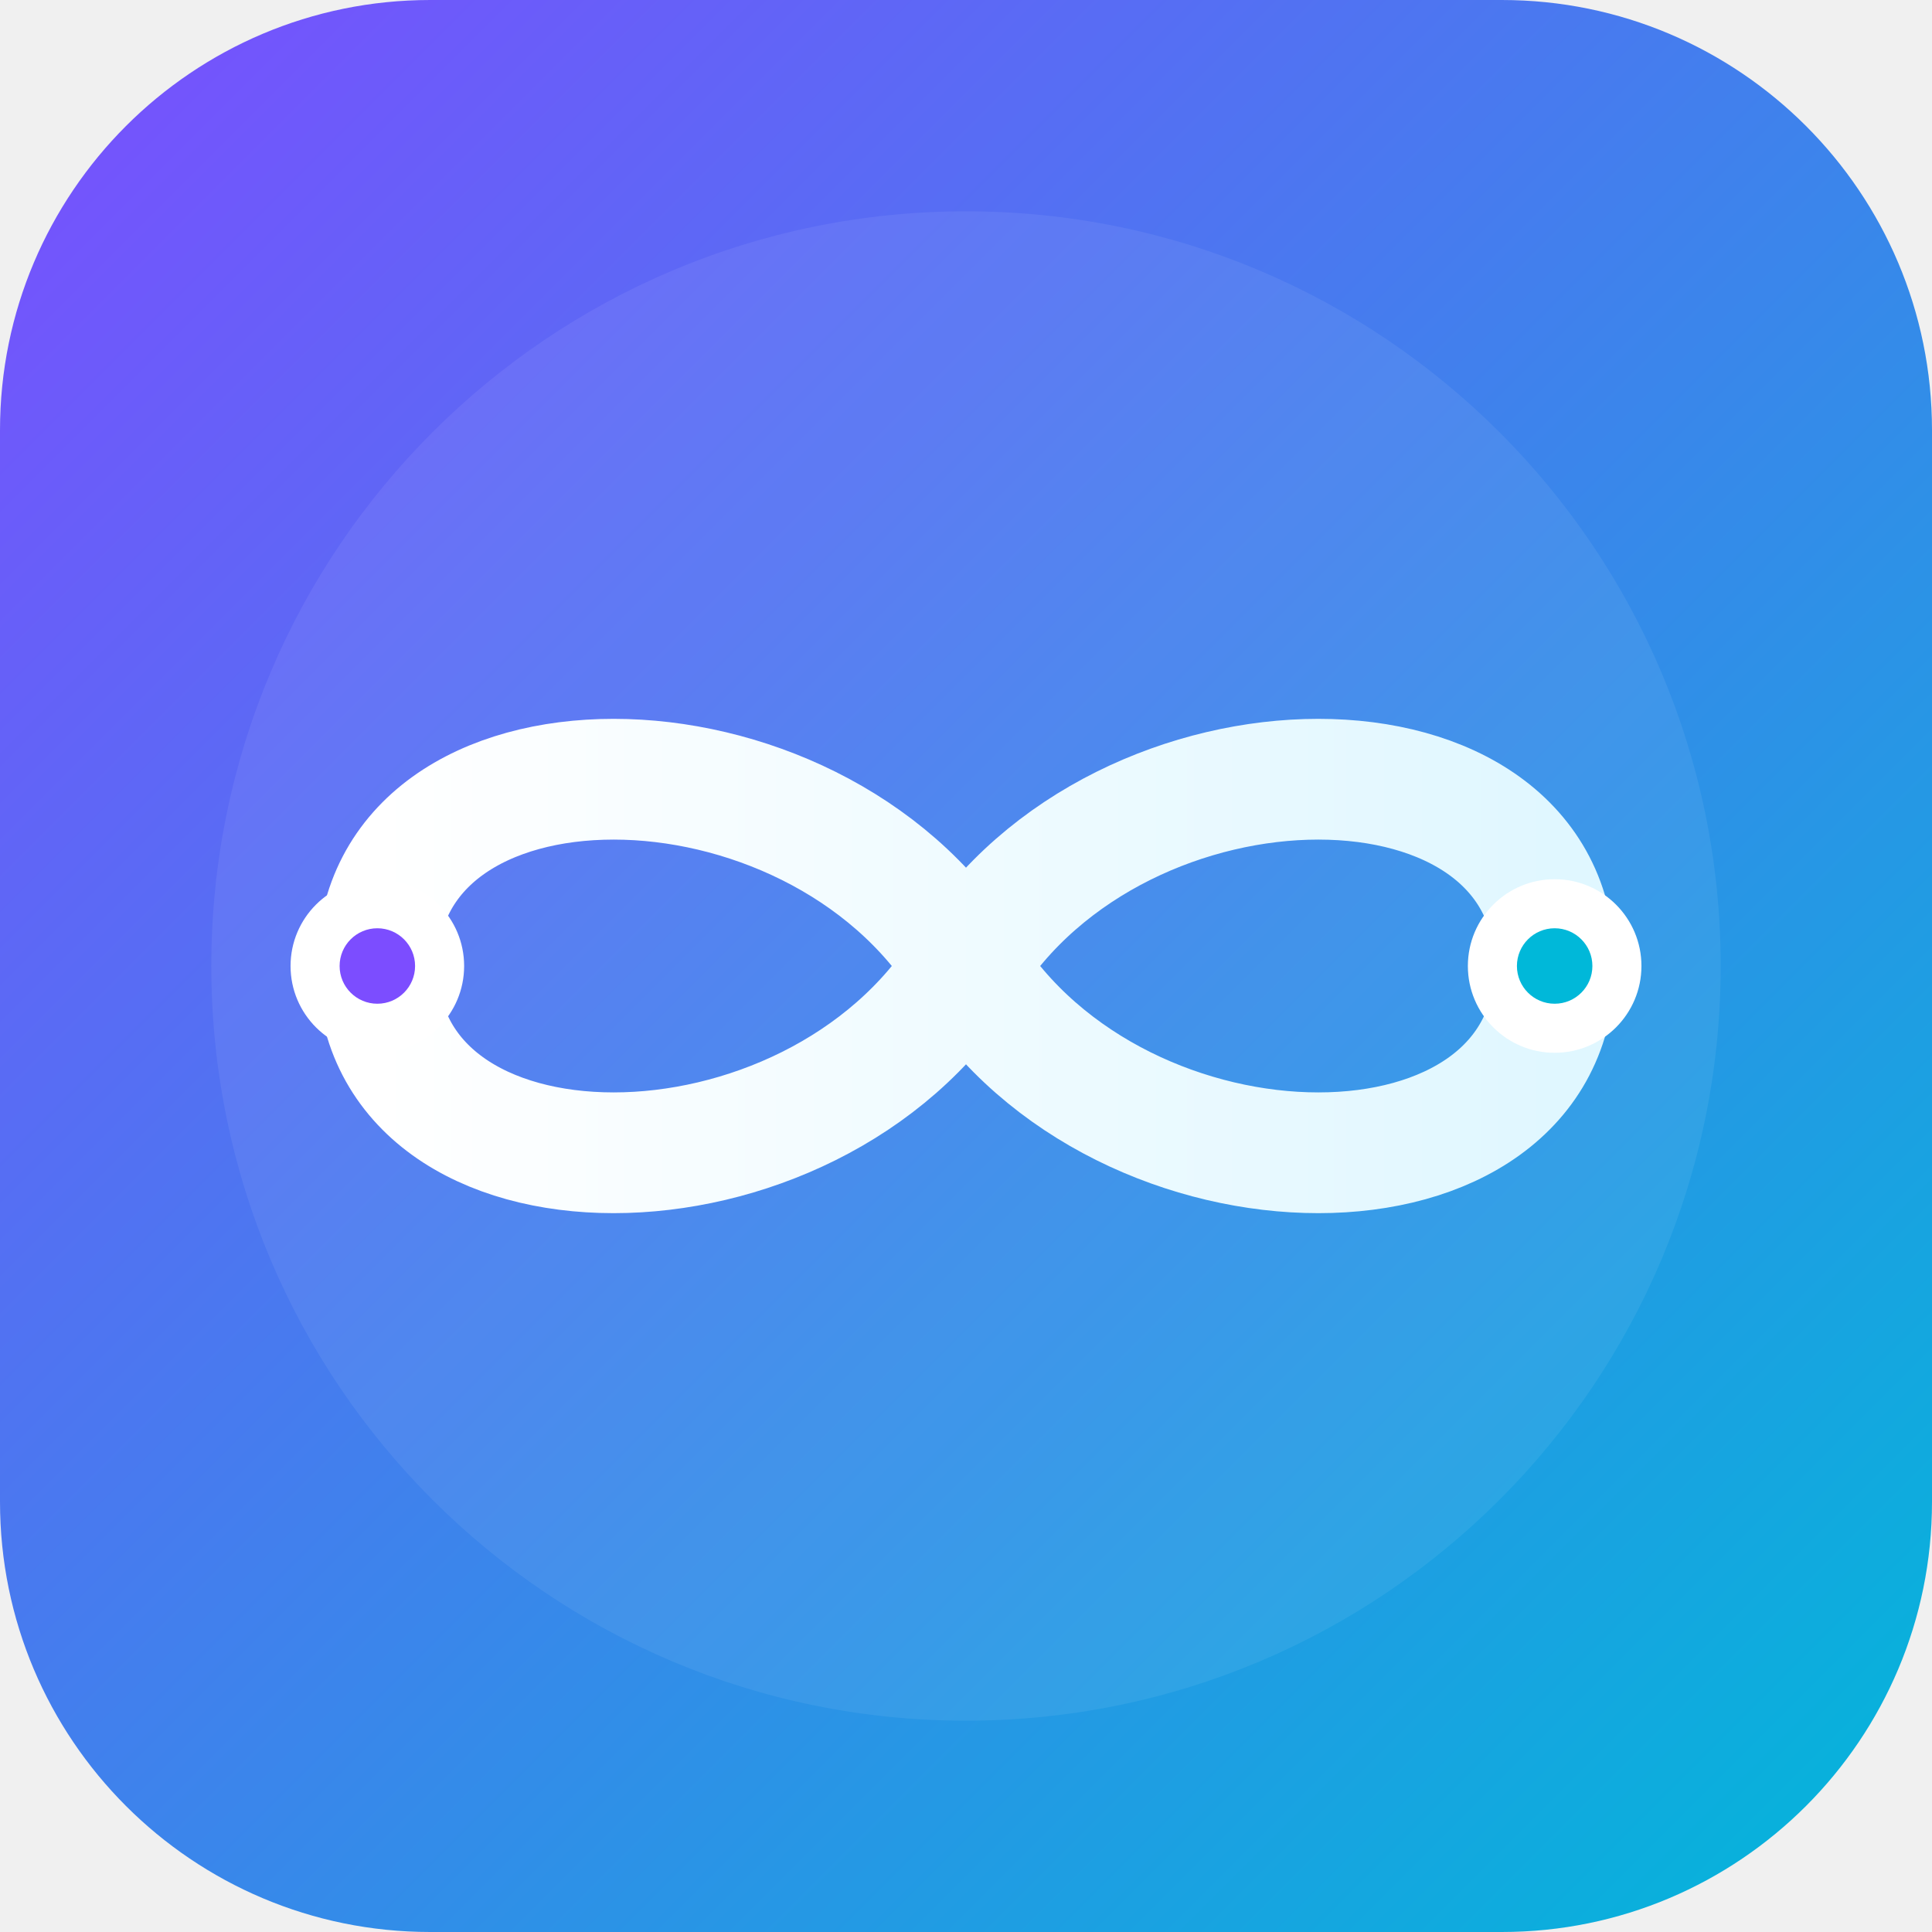
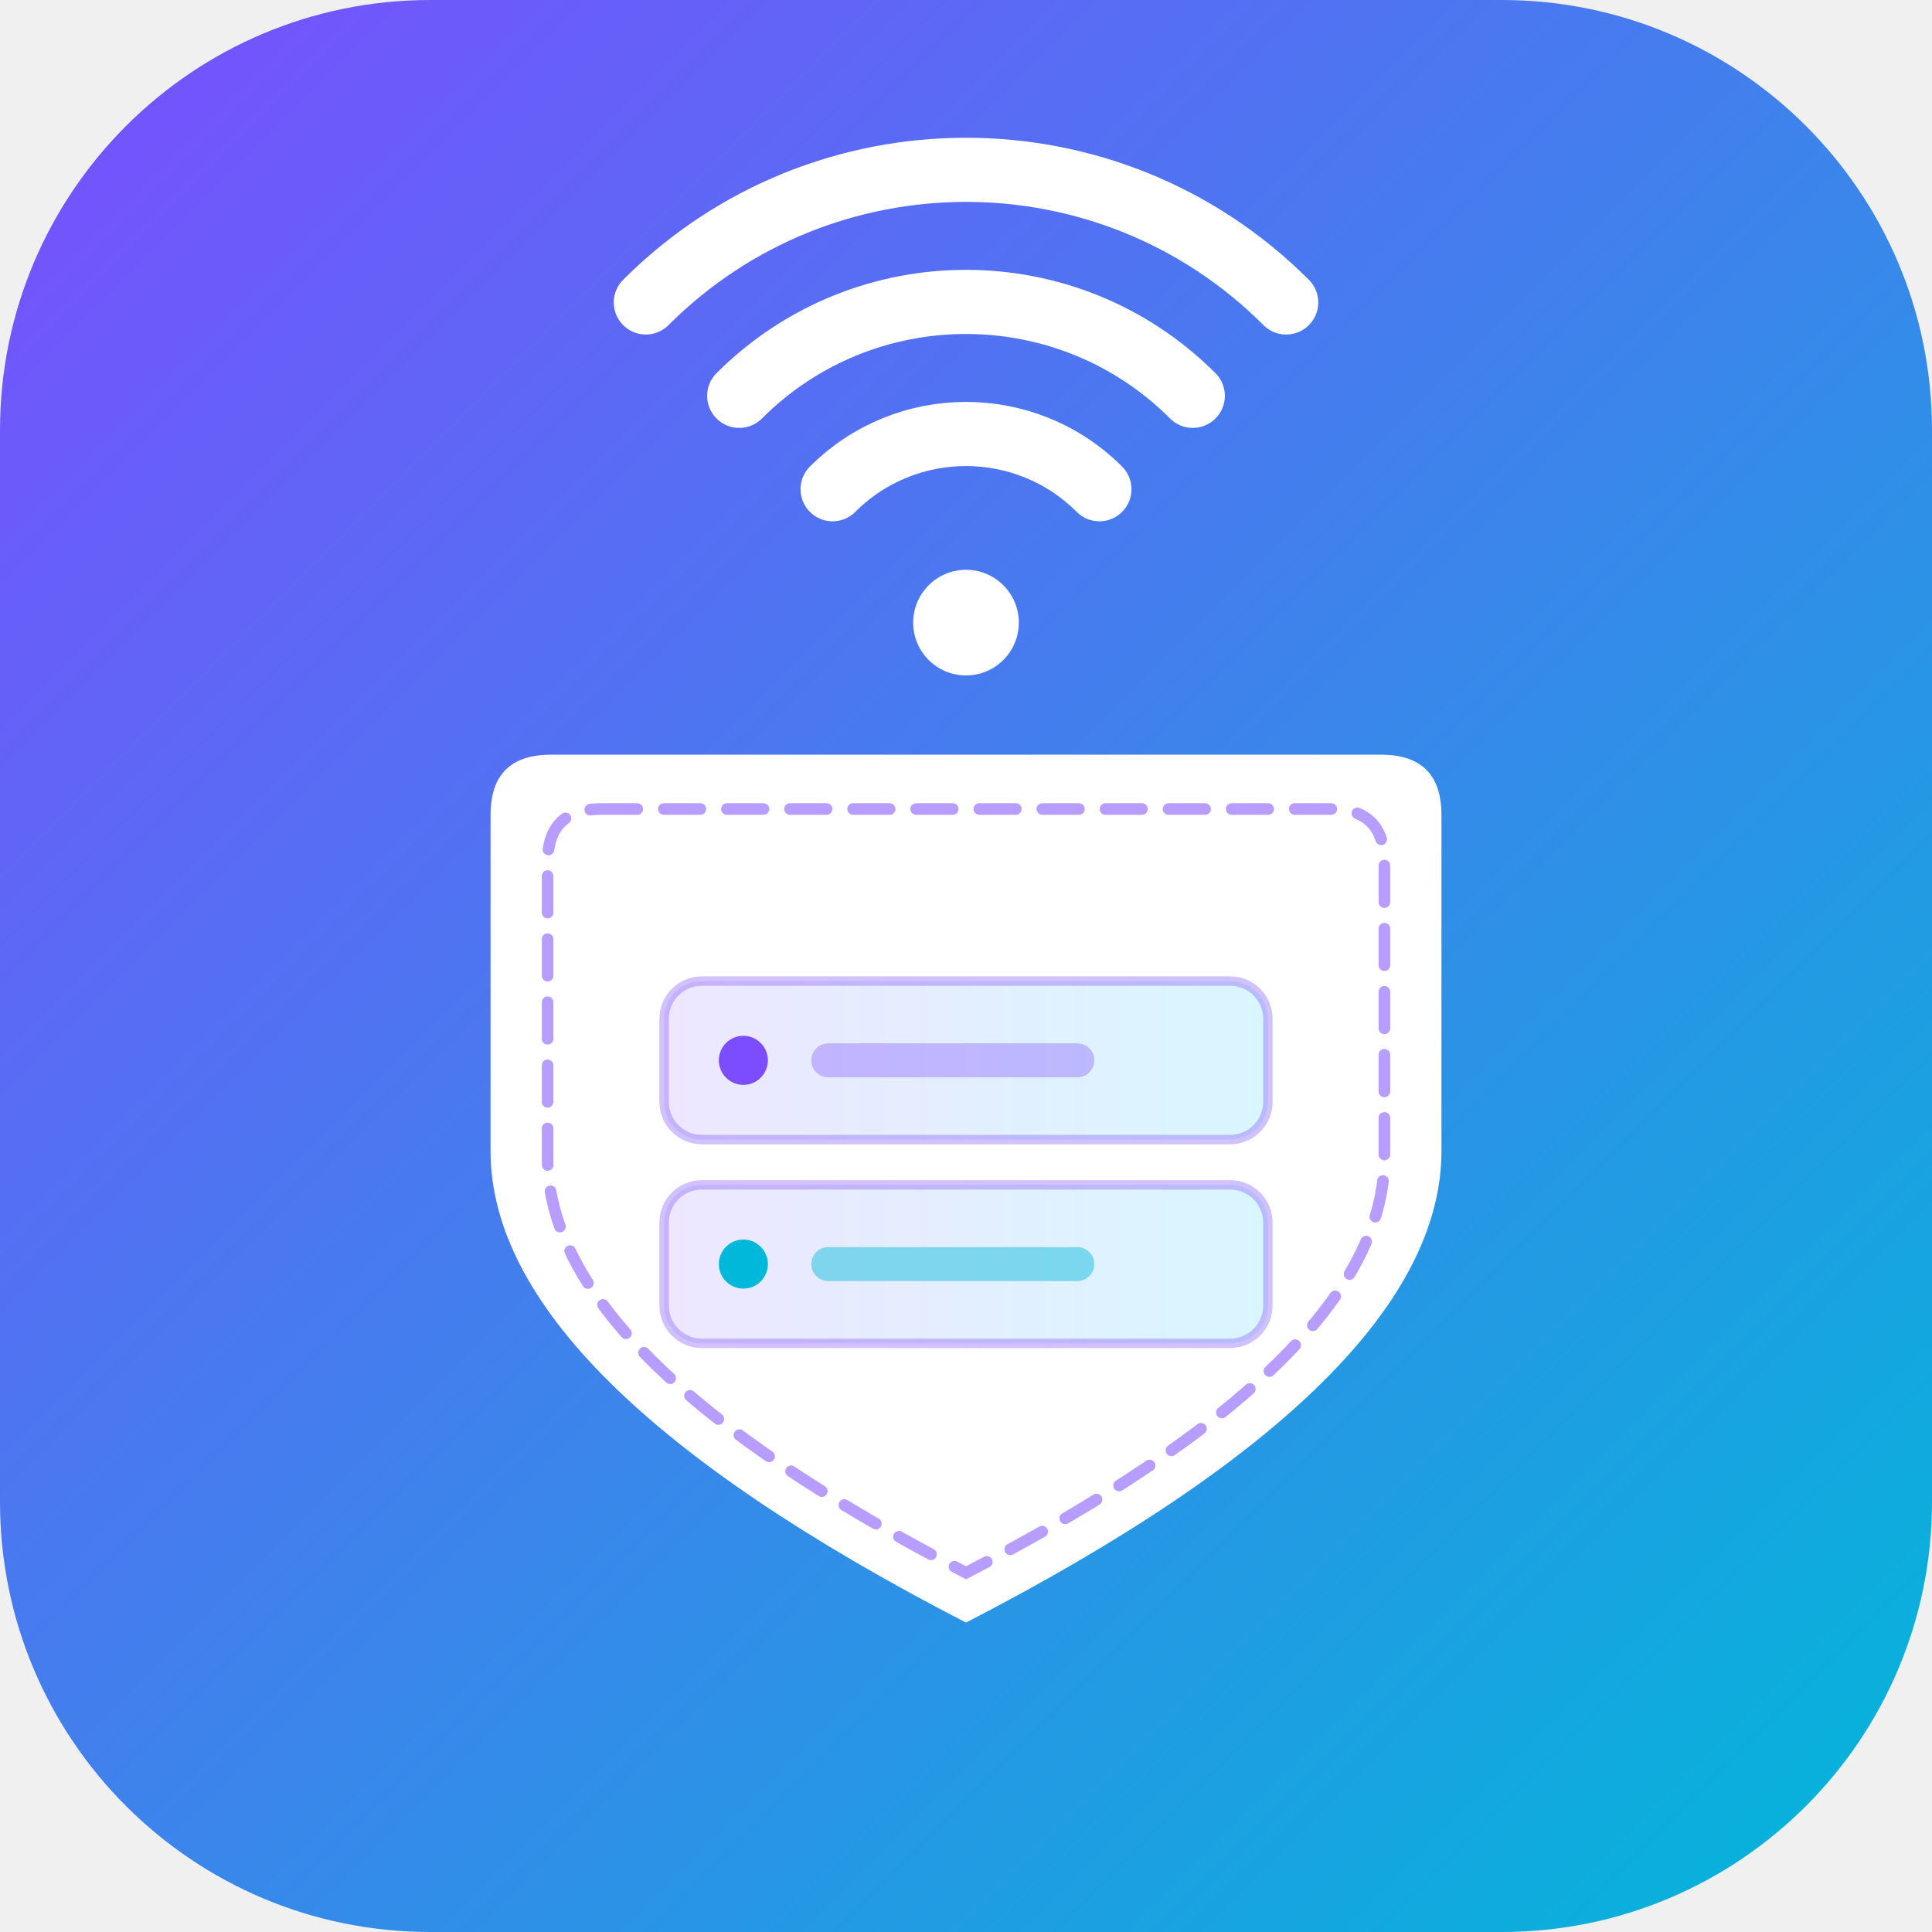
<svg xmlns="http://www.w3.org/2000/svg" viewBox="0 0 1024 1024">
  <defs>
    <linearGradient id="bg" x1="0" y1="0" x2="1" y2="1">
      <stop offset="0" stop-color="#7C4DFF" />
      <stop offset="1" stop-color="#00B8D9" />
    </linearGradient>
-     <linearGradient id="inf" x1="0" y1="0" x2="1" y2="0">
-       <stop offset="0" stop-color="#FFFFFF" />
-       <stop offset="1" stop-color="#E0F7FF" />
+     <linearGradient id="srv" x1="0" y1="0" x2="1" y2="0">
+       <stop offset="0" stop-color="#EDE7FF" />
+       <stop offset="1" stop-color="#D9F6FF" />
    </linearGradient>
  </defs>
  <rect width="1024" height="1024" rx="228" fill="url(#bg)" />
-   <circle cx="512" cy="512" r="400" fill="#FFFFFF" opacity="0.07" />
-   <path d="M512 512 C 430 380, 200 380, 200 512 C 200 644, 430 644, 512 512 C 594 380, 824 380, 824 512 C 824 644, 594 644, 512 512 Z" fill="none" stroke="url(#inf)" stroke-width="64" stroke-linecap="round" stroke-linejoin="round" />
-   <circle cx="200" cy="512" r="46" fill="#FFFFFF" />
-   <circle cx="824" cy="512" r="46" fill="#FFFFFF" />
-   <circle cx="200" cy="512" r="20" fill="#7C4DFF" />
-   <circle cx="824" cy="512" r="20" fill="#00B8D9" />
+   <circle cx="512" cy="330" r="28" fill="#fff" />
+   <path d="M441.3 259.3 A100 100 0 0 1 582.7 259.3" fill="none" stroke="#fff" stroke-width="34" stroke-linecap="round" />
+   <path d="M391.8 209.8 A170 170 0 0 1 632.2 209.8" fill="none" stroke="#fff" stroke-width="34" stroke-linecap="round" />
+   <path d="M342.3 160.3 A240 240 0 0 1 681.7 160.3" fill="none" stroke="#fff" stroke-width="34" stroke-linecap="round" />
+   <path d="M292 400H732Q764 400 764 432V610Q764 730 512 860Q260 730 260 610V432Q260 400 292 400Z" fill="#fff" />
+   <g transform="translate(512 640) scale(0.88) translate(-512 -640)">
+     <path d="M292 400H732Q764 400 764 432V610Q764 730 512 860Q260 730 260 610V432Q260 400 292 400Z" fill="none" stroke="#7C4DFF" stroke-opacity=".55" stroke-width="7" stroke-dasharray="22 16" stroke-linecap="round" />
+   </g>
+   <rect x="352" y="520" width="320" height="84" rx="20" fill="url(#srv)" stroke="#7C4DFF" stroke-opacity=".35" stroke-width="5" />
+   <rect x="352" y="628" width="320" height="84" rx="20" fill="url(#srv)" stroke="#7C4DFF" stroke-opacity=".35" stroke-width="5" />
+   <circle cx="394" cy="562" r="13" fill="#7C4DFF" />
+   <circle cx="394" cy="670" r="13" fill="#00B8D9" />
+   <rect x="430" y="553" width="150" height="18" rx="9" fill="#7C4DFF" opacity=".35" />
+   <rect x="430" y="661" width="150" height="18" rx="9" fill="#00B8D9" opacity=".45" />
</svg>
